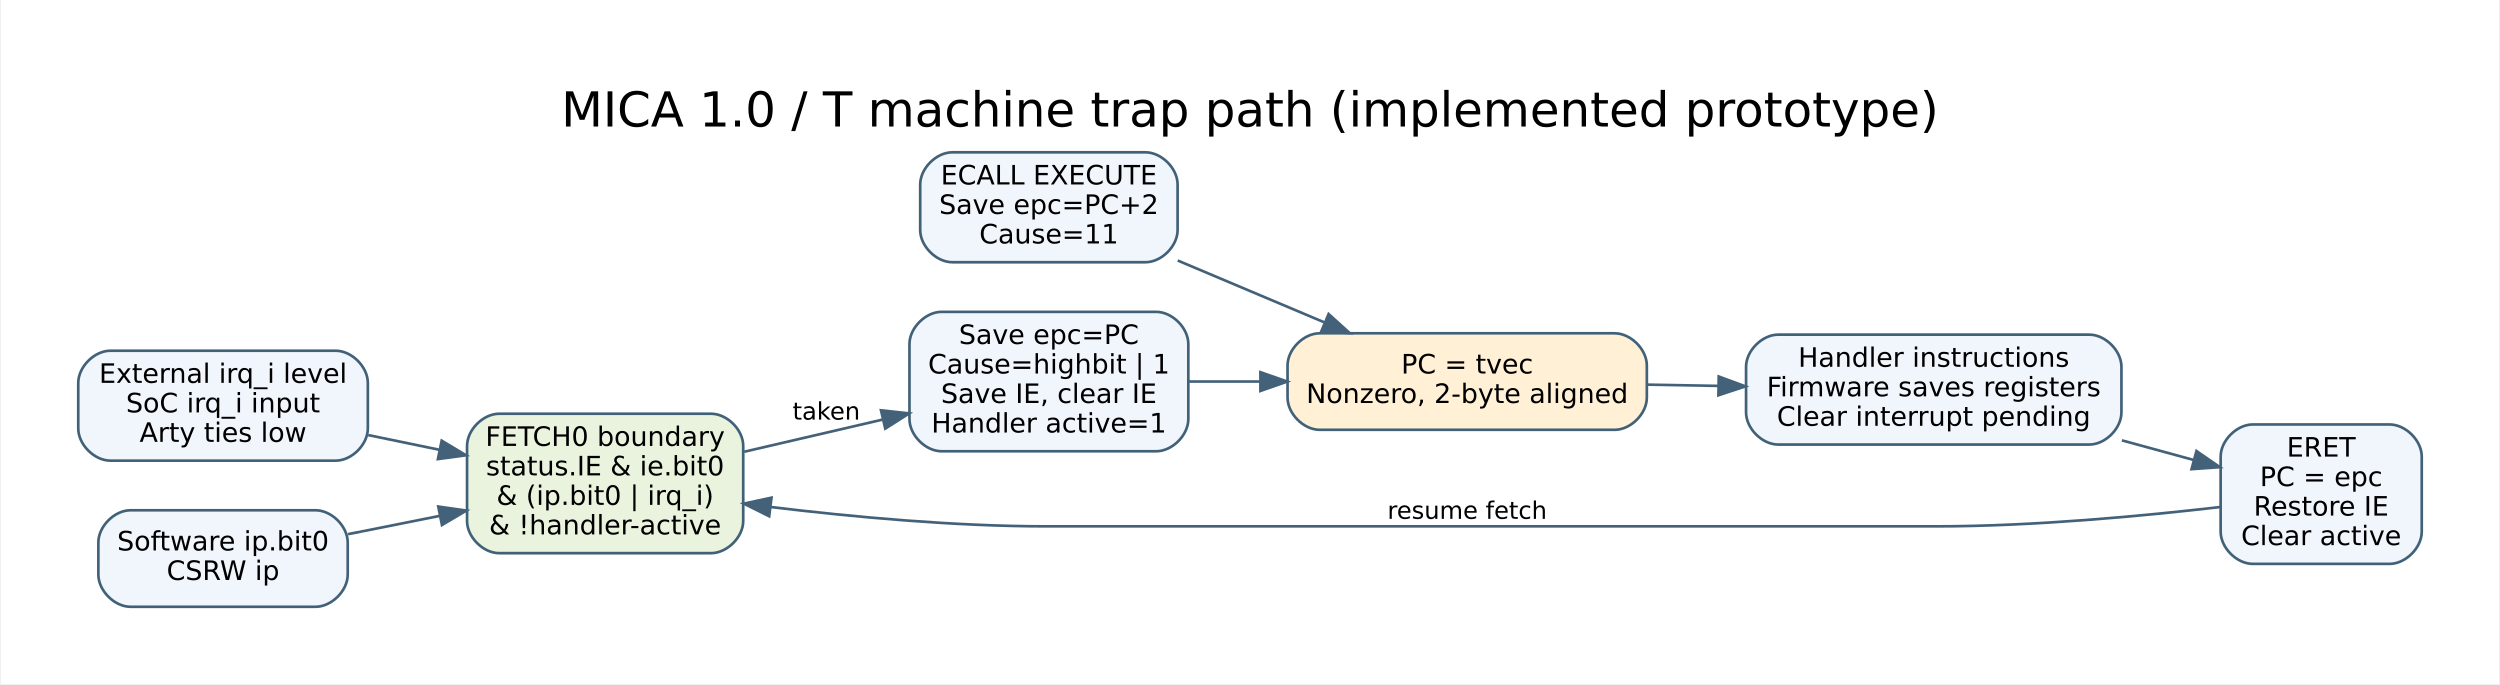
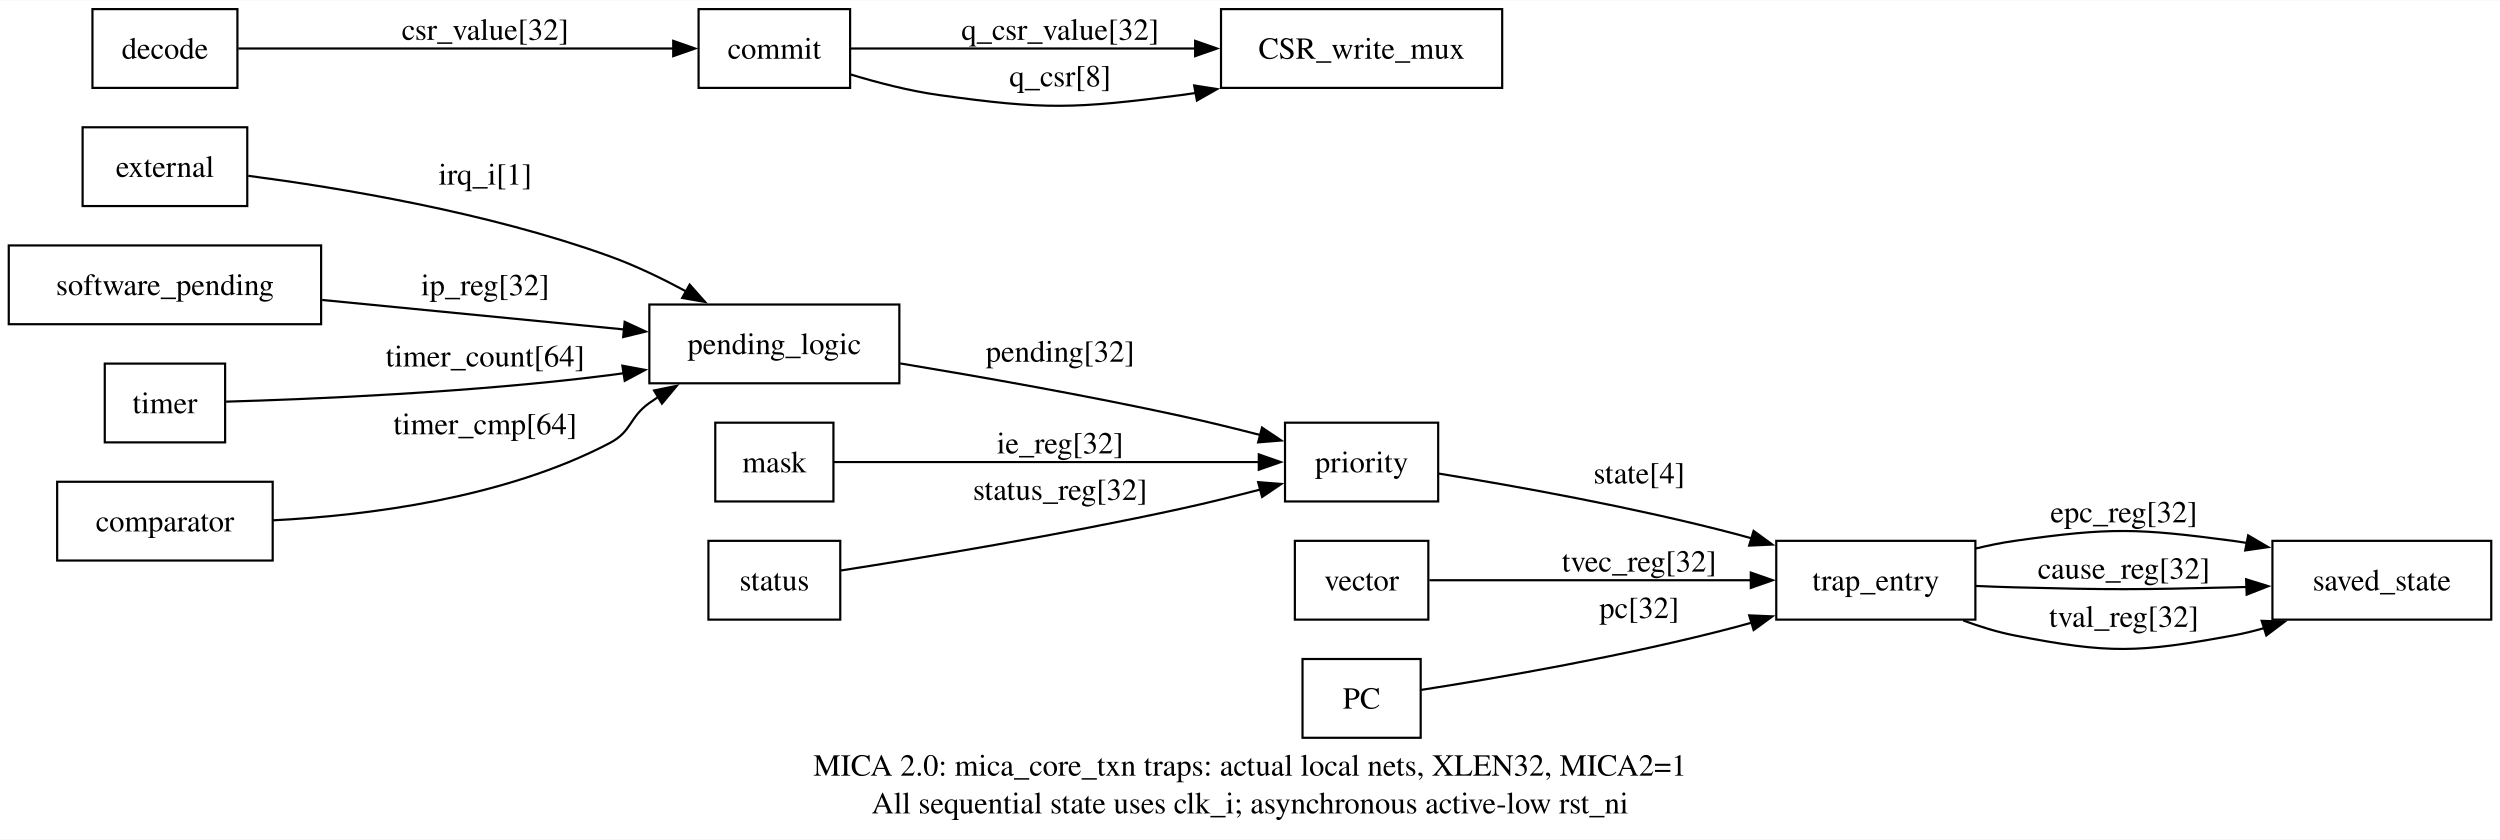
- <svg xmlns="http://www.w3.org/2000/svg" width="932pt" height="255pt" viewBox="0.00 0.00 931.60 255.10">
-   <g id="graph0" class="graph" transform="scale(1 1) rotate(0) translate(28.8 226.3)">
-     <polygon fill="white" stroke="transparent" points="-28.8,28.8 -28.8,-226.3 902.8,-226.3 902.8,28.8 -28.8,28.8" />
-     <text text-anchor="middle" x="437" y="-179.1" font-family="DejaVu Sans" font-size="18.00">MICA 1.0 / T machine trap path (implemented prototype)</text>
+ <svg xmlns="http://www.w3.org/2000/svg" width="1143pt" height="384pt" viewBox="0.00 0.00 1142.50 383.50">
+   <g id="graph0" class="graph" transform="scale(1 1) rotate(0) translate(4 379.5)">
+     <polygon fill="white" stroke="none" points="-4,4 -4,-379.5 1138.5,-379.5 1138.5,4 -4,4" />
+     <text text-anchor="middle" x="567.25" y="-25.2" font-family="Times,serif" font-size="14.00">MICA 2.0: mica_core_txn traps: actual local nets, XLEN32, MICA2=1</text>
+     <text text-anchor="middle" x="567.25" y="-7.95" font-family="Times,serif" font-size="14.00">All sequential state uses clk_i; asynchronous active-low rst_ni</text>
    <g id="node1" class="node">
-       <path fill="#f1f5fc" stroke="#416178" d="M96,-95.5C96,-95.5 12,-95.5 12,-95.5 6,-95.5 0,-89.5 0,-83.5 0,-83.5 0,-66.5 0,-66.5 0,-60.5 6,-54.5 12,-54.5 12,-54.5 96,-54.5 96,-54.5 102,-54.5 108,-60.5 108,-66.5 108,-66.5 108,-83.5 108,-83.5 108,-89.5 102,-95.5 96,-95.5" />
-       <text text-anchor="middle" x="54" y="-83.5" font-family="DejaVu Sans" font-size="10.00">External irq_i level</text>
-       <text text-anchor="middle" x="54" y="-72.5" font-family="DejaVu Sans" font-size="10.00">SoC irq_i input</text>
-       <text text-anchor="middle" x="54" y="-61.5" font-family="DejaVu Sans" font-size="10.00">Arty ties low</text>
+       <polygon fill="none" stroke="black" points="109,-321.5 33.75,-321.5 33.75,-285.5 109,-285.5 109,-321.5" />
+       <text text-anchor="middle" x="71.38" y="-298.82" font-family="Times,serif" font-size="14.00">external</text>
+     </g>
+     <g id="node2" class="node">
+       <polygon fill="none" stroke="black" points="407,-240.5 292.75,-240.5 292.75,-204.5 407,-204.5 407,-240.5" />
+       <text text-anchor="middle" x="349.88" y="-217.82" font-family="Times,serif" font-size="14.00">pending_logic</text>
+     </g>
+     <g id="edge1" class="edge">
+       <path fill="none" stroke="black" d="M109.45,-299.32C150.73,-293.92 218.96,-282.7 274.75,-262.5 286.54,-258.23 298.75,-252.33 309.77,-246.38" />
+       <polygon fill="black" stroke="black" points="311.17,-249.61 318.2,-241.68 307.76,-243.5 311.17,-249.61" />
+       <text text-anchor="middle" x="217.75" y="-295.31" font-family="Times,serif" font-size="14.00">irq_i[1]</text>
+     </g>
+     <g id="node6" class="node">
+       <polygon fill="none" stroke="black" points="653.25,-186.5 583.25,-186.5 583.25,-150.5 653.25,-150.5 653.25,-186.5" />
+       <text text-anchor="middle" x="618.25" y="-163.82" font-family="Times,serif" font-size="14.00">priority</text>
+     </g>
+     <g id="edge5" class="edge">
+       <path fill="none" stroke="black" d="M407.4,-213.58C444.18,-207.49 493.1,-198.85 536,-189.5 547.76,-186.94 560.39,-183.84 572.1,-180.82" />
+       <polygon fill="black" stroke="black" points="572.74,-184.27 581.53,-178.36 570.97,-177.5 572.74,-184.27" />
+       <text text-anchor="middle" x="480.5" y="-214.36" font-family="Times,serif" font-size="14.00">pending[32]</text>
    </g>
    <g id="node3" class="node">
-       <path fill="#e9f3dd" stroke="#416178" d="M236,-72C236,-72 157,-72 157,-72 151,-72 145,-66 145,-60 145,-60 145,-32 145,-32 145,-26 151,-20 157,-20 157,-20 236,-20 236,-20 242,-20 248,-26 248,-32 248,-32 248,-60 248,-60 248,-66 242,-72 236,-72" />
-       <text text-anchor="middle" x="196.5" y="-60" font-family="DejaVu Sans" font-size="10.00">FETCH0 boundary</text>
-       <text text-anchor="middle" x="196.5" y="-49" font-family="DejaVu Sans" font-size="10.00">status.IE &amp; ie.bit0</text>
-       <text text-anchor="middle" x="196.5" y="-38" font-family="DejaVu Sans" font-size="10.00">&amp; (ip.bit0 | irq_i)</text>
-       <text text-anchor="middle" x="196.5" y="-27" font-family="DejaVu Sans" font-size="10.00">&amp; !handler-active</text>
-     </g>
-     <g id="edge1" class="edge">
-       <path fill="none" stroke="#44617a" d="M108.12,-64.04C116.81,-62.24 125.88,-60.37 134.74,-58.54" />
-       <polygon fill="#44617a" stroke="#44617a" points="135.54,-61.95 144.63,-56.5 134.13,-55.09 135.54,-61.95" />
-     </g>
-     <g id="node2" class="node">
-       <path fill="#f1f5fc" stroke="#416178" d="M88.5,-36C88.5,-36 19.5,-36 19.5,-36 13.5,-36 7.5,-30 7.5,-24 7.5,-24 7.5,-12 7.5,-12 7.5,-6 13.5,0 19.5,0 19.5,0 88.5,0 88.5,0 94.5,0 100.5,-6 100.5,-12 100.5,-12 100.5,-24 100.5,-24 100.5,-30 94.5,-36 88.5,-36" />
-       <text text-anchor="middle" x="54" y="-21" font-family="DejaVu Sans" font-size="10.00">Software ip.bit0</text>
-       <text text-anchor="middle" x="54" y="-10" font-family="DejaVu Sans" font-size="10.00">CSRW ip</text>
+       <polygon fill="none" stroke="black" points="142.75,-267.5 0,-267.5 0,-231.5 142.75,-231.5 142.75,-267.5" />
+       <text text-anchor="middle" x="71.38" y="-244.82" font-family="Times,serif" font-size="14.00">software_pending</text>
    </g>
    <g id="edge2" class="edge">
-       <path fill="none" stroke="#44617a" d="M100.62,-27.09C111.52,-29.26 123.34,-31.62 134.81,-33.9" />
-       <polygon fill="#44617a" stroke="#44617a" points="134.27,-37.37 144.76,-35.89 135.64,-30.5 134.27,-37.37" />
+       <path fill="none" stroke="black" d="M143.22,-242.58C185.73,-238.43 239.49,-233.18 281.38,-229.09" />
+       <polygon fill="black" stroke="black" points="281.47,-232.6 291.08,-228.14 280.78,-225.63 281.47,-232.6" />
+       <text text-anchor="middle" x="217.75" y="-244.72" font-family="Times,serif" font-size="14.00">ip_reg[32]</text>
    </g>
    <g id="node4" class="node">
-       <path fill="#f1f5fc" stroke="#416178" d="M402,-110C402,-110 322,-110 322,-110 316,-110 310,-104 310,-98 310,-98 310,-70 310,-70 310,-64 316,-58 322,-58 322,-58 402,-58 402,-58 408,-58 414,-64 414,-70 414,-70 414,-98 414,-98 414,-104 408,-110 402,-110" />
-       <text text-anchor="middle" x="362" y="-98" font-family="DejaVu Sans" font-size="10.00">Save epc=PC</text>
-       <text text-anchor="middle" x="362" y="-87" font-family="DejaVu Sans" font-size="10.00">Cause=highbit | 1</text>
-       <text text-anchor="middle" x="362" y="-76" font-family="DejaVu Sans" font-size="10.00">Save IE, clear IE</text>
-       <text text-anchor="middle" x="362" y="-65" font-family="DejaVu Sans" font-size="10.00">Handler active=1</text>
+       <polygon fill="none" stroke="black" points="98.88,-213.5 43.88,-213.5 43.88,-177.5 98.88,-177.5 98.88,-213.5" />
+       <text text-anchor="middle" x="71.38" y="-190.82" font-family="Times,serif" font-size="14.00">timer</text>
    </g>
    <g id="edge3" class="edge">
-       <path fill="none" stroke="#44617a" d="M248.34,-57.82C264.71,-61.62 283.03,-65.88 300.06,-69.84" />
-       <polygon fill="#44617a" stroke="#44617a" points="299.38,-73.27 309.91,-72.13 300.97,-66.45 299.38,-73.27" />
-       <text text-anchor="middle" x="279" y="-69.8" font-family="DejaVu Sans" font-size="9.00">taken</text>
+       <path fill="none" stroke="black" d="M99.32,-196.11C138.2,-197.24 212.24,-200.3 274.75,-208.25 276.81,-208.51 278.89,-208.79 280.99,-209.1" />
+       <polygon fill="black" stroke="black" points="280.42,-212.55 290.84,-210.63 281.5,-205.63 280.42,-212.55" />
+       <text text-anchor="middle" x="217.75" y="-212.2" font-family="Times,serif" font-size="14.00">timer_count[64]</text>
    </g>
-     <g id="node6" class="node">
-       <path fill="#fff0d6" stroke="#416178" d="M573,-102C573,-102 463,-102 463,-102 457,-102 451,-96 451,-90 451,-90 451,-78 451,-78 451,-72 457,-66 463,-66 463,-66 573,-66 573,-66 579,-66 585,-72 585,-78 585,-78 585,-90 585,-90 585,-96 579,-102 573,-102" />
-       <text text-anchor="middle" x="518" y="-87" font-family="DejaVu Sans" font-size="10.00">PC = tvec</text>
-       <text text-anchor="middle" x="518" y="-76" font-family="DejaVu Sans" font-size="10.00">Nonzero, 2-byte aligned</text>
+     <g id="node5" class="node">
+       <polygon fill="none" stroke="black" points="120.62,-159.5 22.12,-159.5 22.12,-123.5 120.62,-123.5 120.62,-159.5" />
+       <text text-anchor="middle" x="71.38" y="-136.82" font-family="Times,serif" font-size="14.00">comparator</text>
    </g>
    <g id="edge4" class="edge">
-       <path fill="none" stroke="#44617a" d="M414.28,-84C422.8,-84 431.79,-84 440.77,-84" />
-       <polygon fill="#44617a" stroke="#44617a" points="440.88,-87.5 450.88,-84 440.88,-80.5 440.88,-87.5" />
+       <path fill="none" stroke="black" d="M120.82,-141.88C163.57,-144.06 226.42,-151.87 274.75,-177.25 284.84,-182.55 283.48,-188.88 292.75,-195.5 294.1,-196.46 295.48,-197.41 296.9,-198.33" />
+       <polygon fill="black" stroke="black" points="294.91,-201.22 305.29,-203.35 298.51,-195.21 294.91,-201.22" />
+       <text text-anchor="middle" x="217.75" y="-181.2" font-family="Times,serif" font-size="14.00">timer_cmp[64]</text>
    </g>
-     <g id="node5" class="node">
-       <path fill="#f1f5fc" stroke="#416178" d="M398,-169.5C398,-169.5 326,-169.5 326,-169.5 320,-169.5 314,-163.5 314,-157.5 314,-157.5 314,-140.5 314,-140.5 314,-134.5 320,-128.5 326,-128.5 326,-128.5 398,-128.5 398,-128.5 404,-128.5 410,-134.5 410,-140.5 410,-140.5 410,-157.5 410,-157.5 410,-163.5 404,-169.5 398,-169.5" />
-       <text text-anchor="middle" x="362" y="-157.5" font-family="DejaVu Sans" font-size="10.00">ECALL EXECUTE</text>
-       <text text-anchor="middle" x="362" y="-146.5" font-family="DejaVu Sans" font-size="10.00">Save epc=PC+2</text>
-       <text text-anchor="middle" x="362" y="-135.5" font-family="DejaVu Sans" font-size="10.00">Cause=11</text>
+     <g id="node9" class="node">
+       <polygon fill="none" stroke="black" points="898.75,-132.5 807.75,-132.5 807.75,-96.5 898.75,-96.5 898.75,-132.5" />
+       <text text-anchor="middle" x="853.25" y="-109.83" font-family="Times,serif" font-size="14.00">trap_entry</text>
    </g>
-     <g id="edge5" class="edge">
-       <path fill="none" stroke="#44617a" d="M410.04,-129.14C427.28,-121.87 446.9,-113.59 464.58,-106.13" />
-       <polygon fill="#44617a" stroke="#44617a" points="466.32,-109.19 474.18,-102.08 463.6,-102.74 466.32,-109.19" />
+     <g id="edge8" class="edge">
+       <path fill="none" stroke="black" d="M653.52,-163.24C688.16,-157.61 743.1,-147.79 789.75,-135.5 792,-134.91 794.28,-134.28 796.59,-133.62" />
+       <polygon fill="black" stroke="black" points="797.39,-137.03 805.95,-130.8 795.37,-130.33 797.39,-137.03" />
+       <text text-anchor="middle" x="745.12" y="-158.74" font-family="Times,serif" font-size="14.00">state[4]</text>
    </g>
    <g id="node7" class="node">
-       <path fill="#f1f5fc" stroke="#416178" d="M750,-101.5C750,-101.5 634,-101.5 634,-101.5 628,-101.5 622,-95.5 622,-89.5 622,-89.5 622,-72.5 622,-72.5 622,-66.5 628,-60.5 634,-60.5 634,-60.5 750,-60.5 750,-60.5 756,-60.5 762,-66.5 762,-72.5 762,-72.5 762,-89.5 762,-89.5 762,-95.5 756,-101.5 750,-101.5" />
-       <text text-anchor="middle" x="692" y="-89.5" font-family="DejaVu Sans" font-size="10.00">Handler instructions</text>
-       <text text-anchor="middle" x="692" y="-78.5" font-family="DejaVu Sans" font-size="10.00">Firmware saves registers</text>
-       <text text-anchor="middle" x="692" y="-67.5" font-family="DejaVu Sans" font-size="10.00">Clear interrupt pending</text>
+       <polygon fill="none" stroke="black" points="376.88,-186.5 322.88,-186.5 322.88,-150.5 376.88,-150.5 376.88,-186.5" />
+       <text text-anchor="middle" x="349.88" y="-163.82" font-family="Times,serif" font-size="14.00">mask</text>
    </g>
    <g id="edge6" class="edge">
-       <path fill="none" stroke="#44617a" d="M585.01,-82.85C593.75,-82.7 602.78,-82.54 611.72,-82.38" />
-       <polygon fill="#44617a" stroke="#44617a" points="611.81,-85.88 621.75,-82.21 611.69,-78.88 611.81,-85.88" />
+       <path fill="none" stroke="black" d="M376.9,-168.5C422,-168.5 515.22,-168.5 571.39,-168.5" />
+       <polygon fill="black" stroke="black" points="571.27,-172 581.27,-168.5 571.27,-165 571.27,-172" />
+       <text text-anchor="middle" x="480.5" y="-172.45" font-family="Times,serif" font-size="14.00">ie_reg[32]</text>
    </g>
    <g id="node8" class="node">
-       <path fill="#f1f5fc" stroke="#416178" d="M862,-68C862,-68 811,-68 811,-68 805,-68 799,-62 799,-56 799,-56 799,-28 799,-28 799,-22 805,-16 811,-16 811,-16 862,-16 862,-16 868,-16 874,-22 874,-28 874,-28 874,-56 874,-56 874,-62 868,-68 862,-68" />
-       <text text-anchor="middle" x="836.5" y="-56" font-family="DejaVu Sans" font-size="10.00">ERET</text>
-       <text text-anchor="middle" x="836.5" y="-45" font-family="DejaVu Sans" font-size="10.00">PC = epc</text>
-       <text text-anchor="middle" x="836.5" y="-34" font-family="DejaVu Sans" font-size="10.00">Restore IE</text>
-       <text text-anchor="middle" x="836.5" y="-23" font-family="DejaVu Sans" font-size="10.00">Clear active</text>
+       <polygon fill="none" stroke="black" points="380,-132.5 319.75,-132.5 319.75,-96.5 380,-96.5 380,-132.5" />
+       <text text-anchor="middle" x="349.88" y="-109.83" font-family="Times,serif" font-size="14.00">status</text>
    </g>
    <g id="edge7" class="edge">
-       <path fill="none" stroke="#44617a" d="M762.16,-62.07C771.24,-59.59 780.35,-57.09 788.93,-54.75" />
-       <polygon fill="#44617a" stroke="#44617a" points="789.98,-58.09 798.71,-52.07 788.14,-51.33 789.98,-58.09" />
+       <path fill="none" stroke="black" d="M380.2,-118.94C416.82,-124.65 481.32,-135.28 536,-147.25 547.77,-149.82 560.4,-152.95 572.11,-156" />
+       <polygon fill="black" stroke="black" points="570.98,-159.32 581.54,-158.5 572.77,-152.56 570.98,-159.32" />
+       <text text-anchor="middle" x="480.5" y="-151.2" font-family="Times,serif" font-size="14.00">status_reg[32]</text>
    </g>
-     <g id="edge8" class="edge">
-       <path fill="none" stroke="#44617a" d="M798.96,-37.22C770.22,-33.88 729.12,-30 693,-30 361,-30 361,-30 361,-30 326.92,-30 289.03,-33.49 258.32,-37.2" />
-       <polygon fill="#44617a" stroke="#44617a" points="257.68,-33.76 248.19,-38.47 258.55,-40.7 257.68,-33.76" />
-       <text text-anchor="middle" x="518" y="-32.8" font-family="DejaVu Sans" font-size="9.00">resume fetch</text>
+     <g id="node12" class="node">
+       <polygon fill="none" stroke="black" points="1134.5,-132.5 1034.5,-132.5 1034.5,-96.5 1134.5,-96.5 1134.5,-132.5" />
+       <text text-anchor="middle" x="1084.5" y="-109.83" font-family="Times,serif" font-size="14.00">saved_state</text>
+     </g>
+     <g id="edge11" class="edge">
+       <path fill="none" stroke="black" d="M898.99,-129.01C904.91,-130.45 910.94,-131.68 916.75,-132.5 960.65,-138.7 972.55,-138.3 1016.5,-132.5 1018.56,-132.23 1020.65,-131.91 1022.75,-131.56" />
+       <polygon fill="black" stroke="black" points="1023.41,-134.99 1032.55,-129.63 1022.06,-128.12 1023.41,-134.99" />
+       <text text-anchor="middle" x="966.62" y="-140.95" font-family="Times,serif" font-size="14.00">epc_reg[32]</text>
+     </g>
+     <g id="edge12" class="edge">
+       <path fill="none" stroke="black" d="M898.96,-111.89C904.94,-111.63 910.99,-111.4 916.75,-111.25 961.07,-110.1 972.18,-110.18 1016.5,-111.25 1018.55,-111.3 1020.64,-111.36 1022.74,-111.42" />
+       <polygon fill="black" stroke="black" points="1022.48,-114.92 1032.6,-111.78 1022.73,-107.92 1022.48,-114.92" />
+       <text text-anchor="middle" x="966.62" y="-115.2" font-family="Times,serif" font-size="14.00">cause_reg[32]</text>
+     </g>
+     <g id="edge13" class="edge">
+       <path fill="none" stroke="black" d="M893.22,-96.1C900.87,-93.26 908.94,-90.77 916.75,-89.25 960.27,-80.79 972.88,-81.3 1016.5,-89.25 1021.18,-90.1 1025.95,-91.26 1030.69,-92.62" />
+       <polygon fill="black" stroke="black" points="1029.59,-95.94 1040.18,-95.64 1031.71,-89.27 1029.59,-95.94" />
+       <text text-anchor="middle" x="966.62" y="-93.2" font-family="Times,serif" font-size="14.00">tval_reg[32]</text>
+     </g>
+     <g id="node10" class="node">
+       <polygon fill="none" stroke="black" points="648.75,-132.5 587.75,-132.5 587.75,-96.5 648.75,-96.5 648.75,-132.5" />
+       <text text-anchor="middle" x="618.25" y="-109.83" font-family="Times,serif" font-size="14.00">vector</text>
+     </g>
+     <g id="edge9" class="edge">
+       <path fill="none" stroke="black" d="M649.23,-114.5C686.29,-114.5 750.08,-114.5 796.29,-114.5" />
+       <polygon fill="black" stroke="black" points="796.12,-118 806.12,-114.5 796.12,-111 796.12,-118" />
+       <text text-anchor="middle" x="745.12" y="-118.45" font-family="Times,serif" font-size="14.00">tvec_reg[32]</text>
+     </g>
+     <g id="node11" class="node">
+       <polygon fill="none" stroke="black" points="645.25,-78.5 591.25,-78.5 591.25,-42.5 645.25,-42.5 645.25,-78.5" />
+       <text text-anchor="middle" x="618.25" y="-55.83" font-family="Times,serif" font-size="14.00">PC</text>
+     </g>
+     <g id="edge10" class="edge">
+       <path fill="none" stroke="black" d="M645.5,-64.39C679.2,-69.64 739.34,-79.91 789.75,-93.25 792,-93.85 794.29,-94.48 796.59,-95.14" />
+       <polygon fill="black" stroke="black" points="795.38,-98.44 805.97,-97.99 797.41,-91.74 795.38,-98.44" />
+       <text text-anchor="middle" x="745.12" y="-97.2" font-family="Times,serif" font-size="14.00">pc[32]</text>
+     </g>
+     <g id="node13" class="node">
+       <polygon fill="none" stroke="black" points="104.5,-375.5 38.25,-375.5 38.25,-339.5 104.5,-339.5 104.5,-375.5" />
+       <text text-anchor="middle" x="71.38" y="-352.82" font-family="Times,serif" font-size="14.00">decode</text>
+     </g>
+     <g id="node14" class="node">
+       <polygon fill="none" stroke="black" points="384.5,-375.5 315.25,-375.5 315.25,-339.5 384.5,-339.5 384.5,-375.5" />
+       <text text-anchor="middle" x="349.88" y="-352.82" font-family="Times,serif" font-size="14.00">commit</text>
+     </g>
+     <g id="edge14" class="edge">
+       <path fill="none" stroke="black" d="M104.91,-357.5C154.22,-357.5 248.04,-357.5 303.87,-357.5" />
+       <polygon fill="black" stroke="black" points="303.66,-361 313.66,-357.5 303.66,-354 303.66,-361" />
+       <text text-anchor="middle" x="217.75" y="-361.45" font-family="Times,serif" font-size="14.00">csr_value[32]</text>
+     </g>
+     <g id="node15" class="node">
+       <polygon fill="none" stroke="black" points="682.5,-375.5 554,-375.5 554,-339.5 682.5,-339.5 682.5,-375.5" />
+       <text text-anchor="middle" x="618.25" y="-352.82" font-family="Times,serif" font-size="14.00">CSR_write_mux</text>
+     </g>
+     <g id="edge15" class="edge">
+       <path fill="none" stroke="black" d="M384.88,-357.5C424.33,-357.5 490.55,-357.5 542.23,-357.5" />
+       <polygon fill="black" stroke="black" points="542.17,-361 552.17,-357.5 542.17,-354 542.17,-361" />
+       <text text-anchor="middle" x="480.5" y="-361.45" font-family="Times,serif" font-size="14.00">q_csr_value[32]</text>
+     </g>
+     <g id="edge16" class="edge">
+       <path fill="none" stroke="black" d="M384.76,-345.63C397.25,-341.84 411.61,-338.13 425,-336.25 473.85,-329.39 487.07,-329.96 536,-336.25 538.17,-336.53 540.36,-336.85 542.57,-337.2" />
+       <polygon fill="black" stroke="black" points="541.73,-340.61 552.2,-338.96 542.99,-333.72 541.73,-340.61" />
+       <text text-anchor="middle" x="480.5" y="-340.2" font-family="Times,serif" font-size="14.00">q_csr[8]</text>
    </g>
  </g>
</svg>
